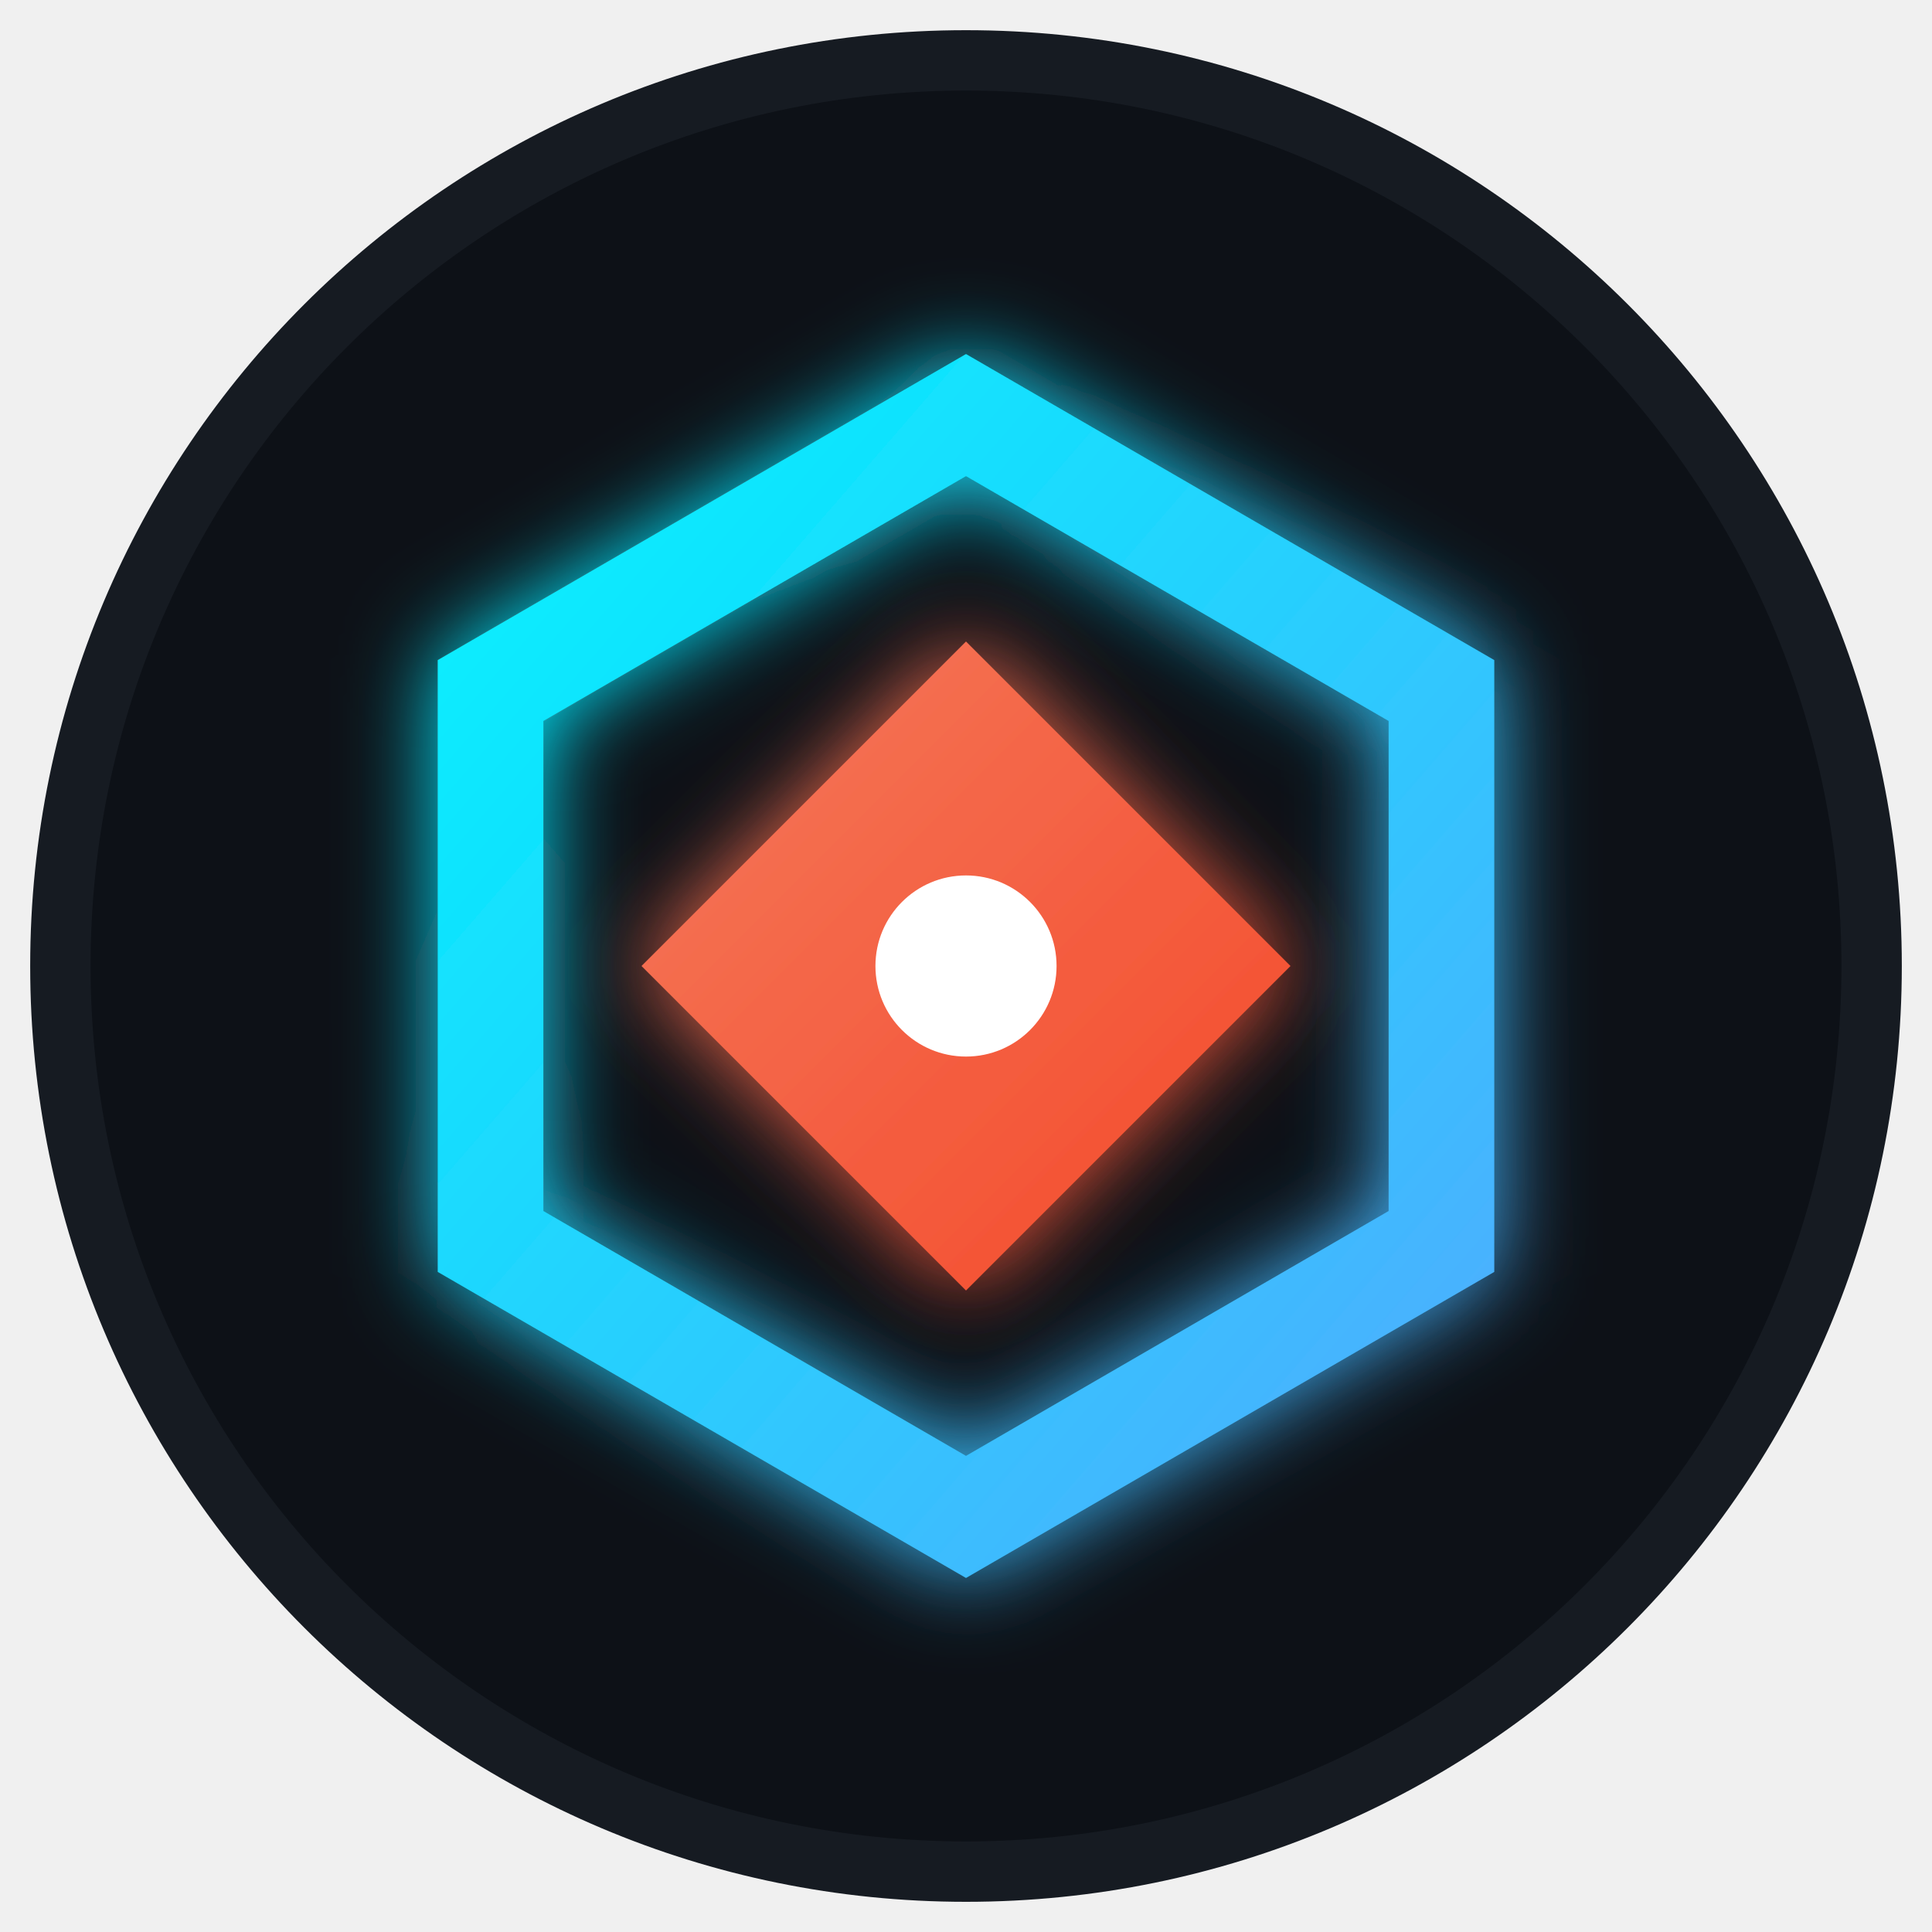
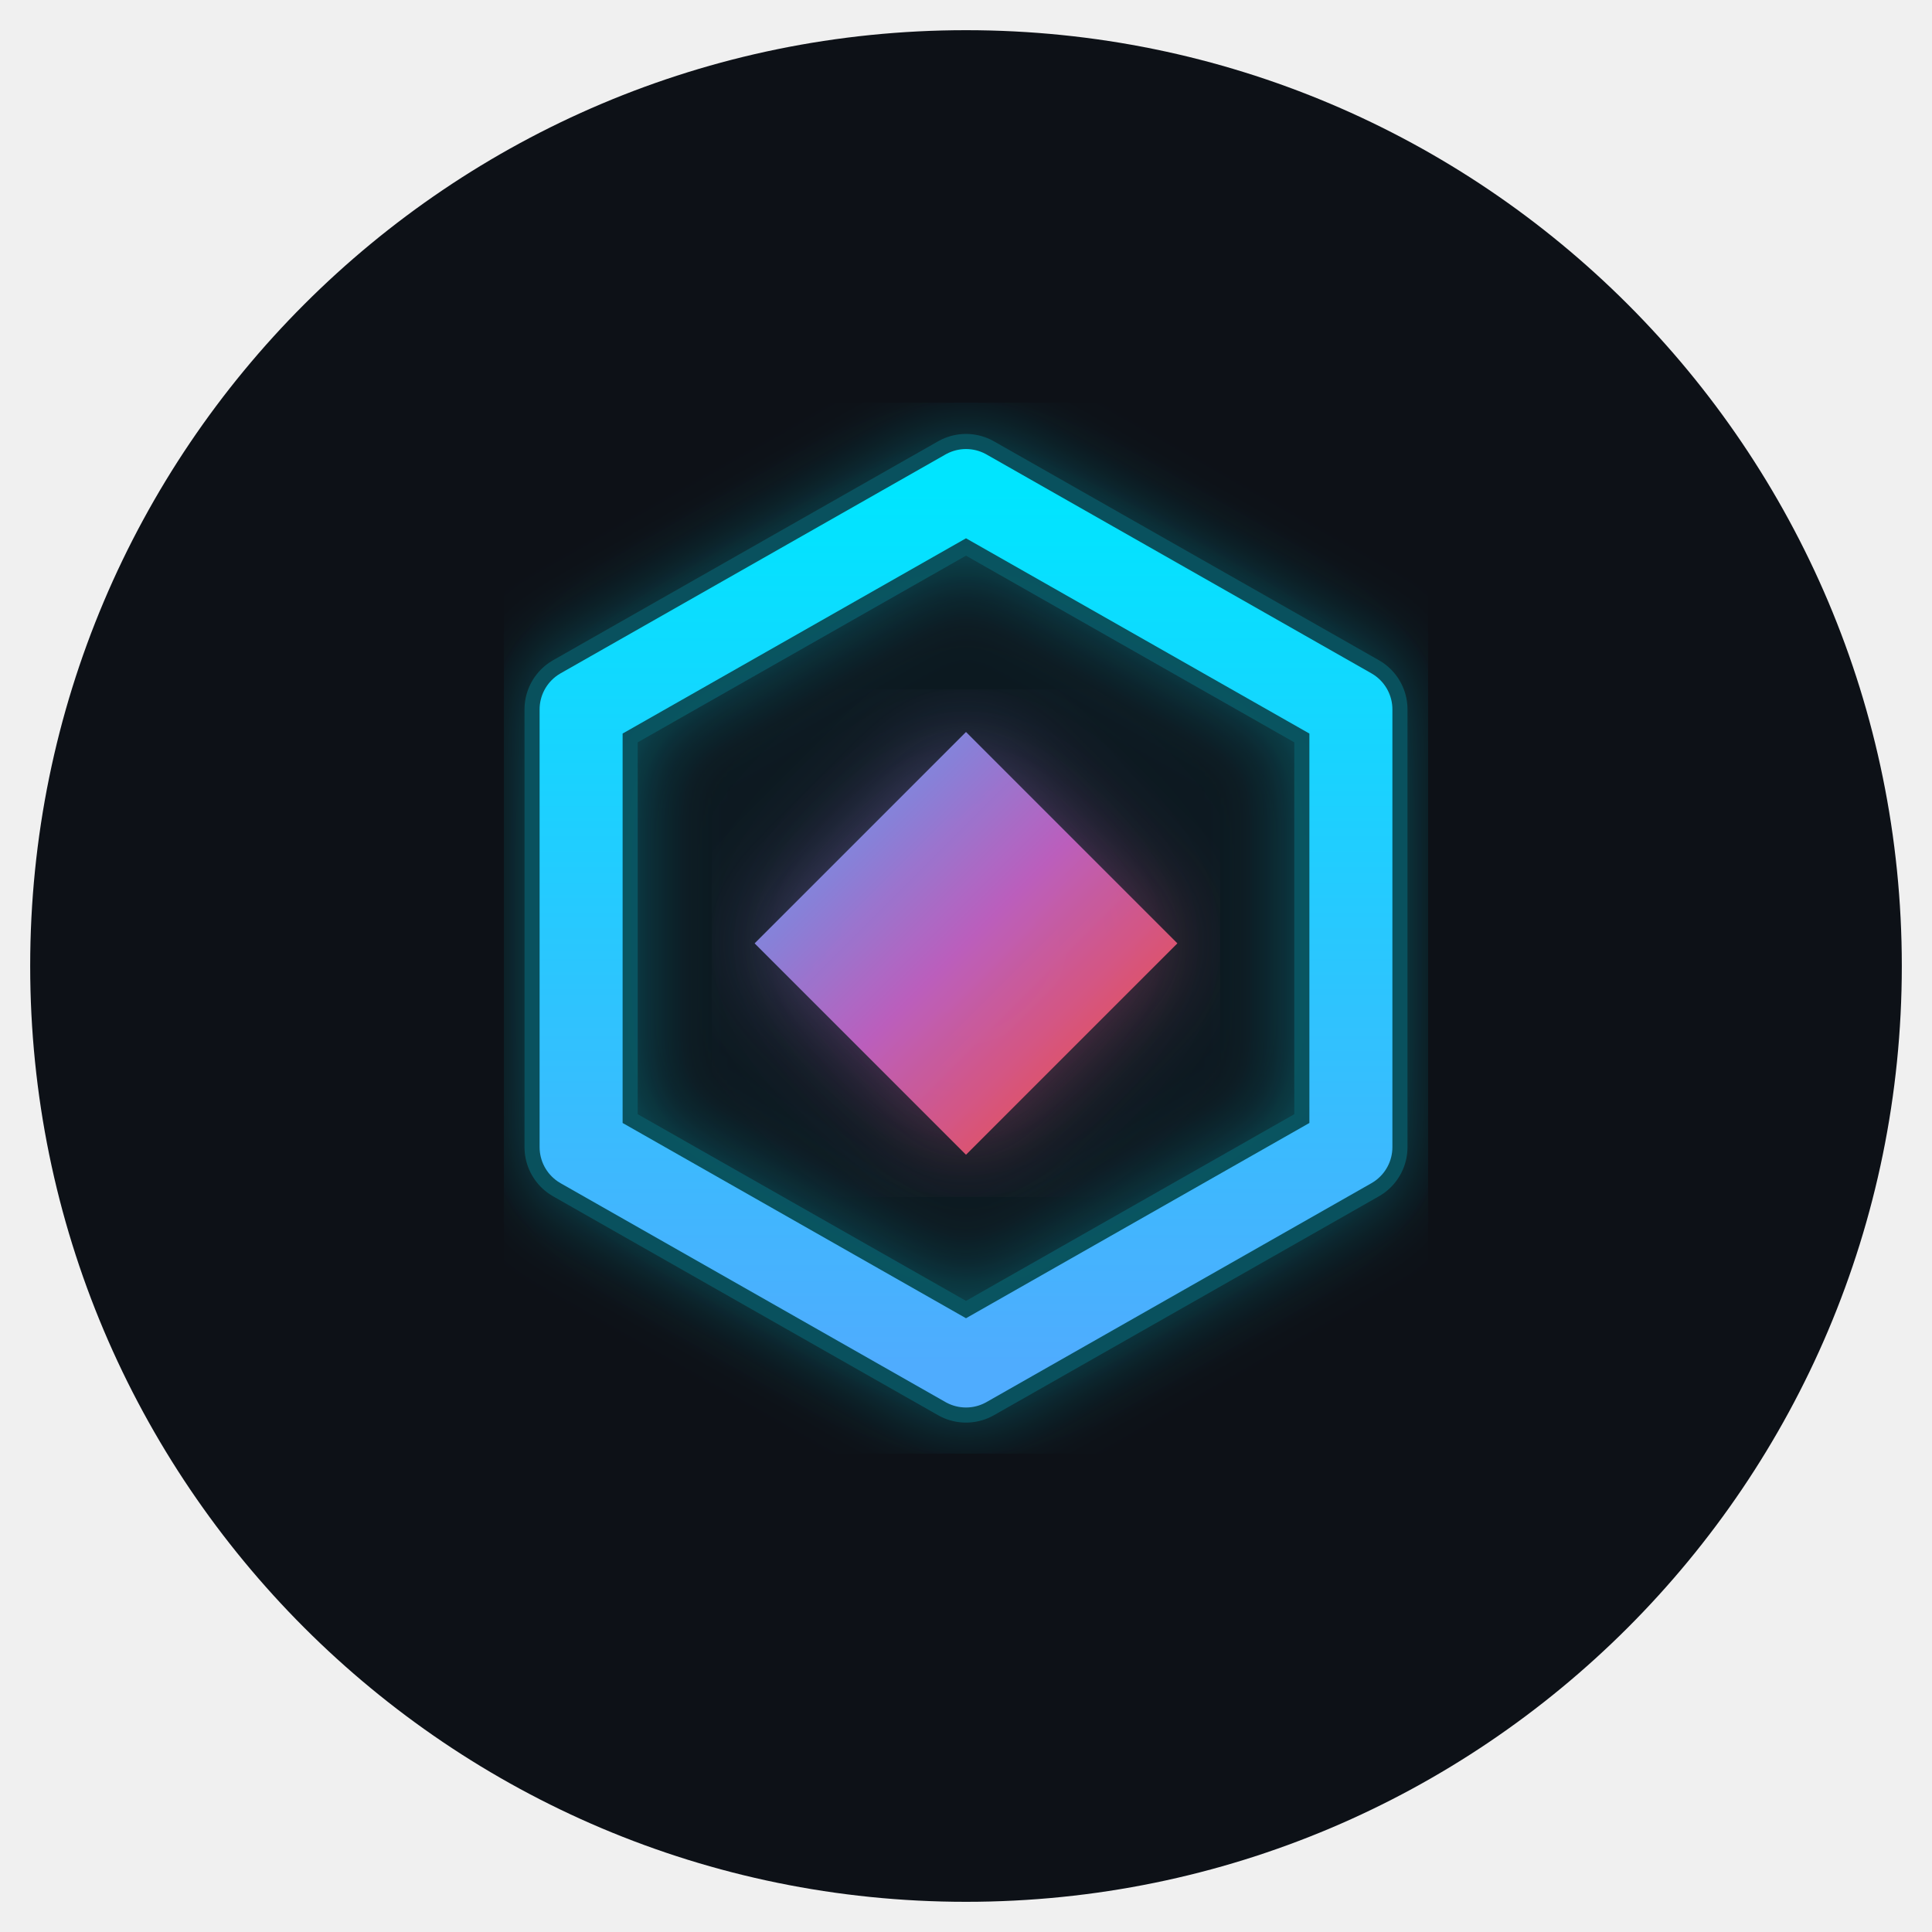
- <svg xmlns="http://www.w3.org/2000/svg" viewBox="0 0 512 512" width="100%" height="100%">
+ <svg xmlns="http://www.w3.org/2000/svg" viewBox="0 0 512 512" width="512" height="512">
  <defs>
-     <linearGradient id="coreGrad" x1="0%" y1="0%" x2="100%" y2="100%">
-       <stop offset="0%" stop-color="#00f2fe" />
+     <linearGradient id="hexGrad" x1="50%" y1="0%" x2="50%" y2="100%">
+       <stop offset="0%" stop-color="#00e5ff" />
      <stop offset="100%" stop-color="#4facfe" />
    </linearGradient>
-     <linearGradient id="accentGrad" x1="0%" y1="0%" x2="100%" y2="100%">
-       <stop offset="0%" stop-color="#ff7e5f" />
+     <linearGradient id="diamGrad" x1="0%" y1="0%" x2="100%" y2="100%">
+       <stop offset="0%" stop-color="#4facfe" />
+       <stop offset="50%" stop-color="#c060c0" />
      <stop offset="100%" stop-color="#ff4b2b" />
    </linearGradient>
-     <filter id="glow" x="-20%" y="-20%" width="140%" height="140%">
+     <filter id="hexGlow">
+       <feGaussianBlur stdDeviation="10" result="blur" />
+       <feComposite in="SourceGraphic" in2="blur" operator="over" />
+     </filter>
+     <filter id="diamGlow">
      <feGaussianBlur stdDeviation="12" result="blur" />
      <feComposite in="SourceGraphic" in2="blur" operator="over" />
    </filter>
+     <filter id="softGlow">
+       <feGaussianBlur stdDeviation="20" />
+     </filter>
  </defs>
-   <circle cx="256" cy="256" r="240" fill="#0d1117" stroke="#161b22" stroke-width="16" />
-   <polygon points="256,110 382,183 382,329 256,402 130,329 130,183" fill="none" stroke="url(#coreGrad)" stroke-width="28" filter="url(#glow)" />
-   <polygon points="256,170 342,256 256,342 170,256" fill="url(#accentGrad)" opacity="0.95" filter="url(#glow)" />
-   <circle cx="256" cy="256" r="24" fill="#ffffff" />
+   <circle cx="256" cy="256" r="248" fill="#0d1117" />
+   <polygon points="256,130 358,188 358,304 256,362 154,304 154,188" fill="#00e5ff" opacity="0.04" filter="url(#softGlow)" />
+   <polygon points="256,194 312,250 256,306 200,250" fill="#c060c0" opacity="0.08" filter="url(#softGlow)" />
+   <polygon points="256,130 358,188 358,304 256,362 154,304 154,188" fill="none" stroke="#00e5ff" stroke-width="30" stroke-linejoin="round" opacity="0.3" filter="url(#hexGlow)" />
+   <polygon points="256,130 358,188 358,304 256,362 154,304 154,188" fill="none" stroke="url(#hexGrad)" stroke-width="22" stroke-linejoin="round" />
+   <polygon points="256,194 312,250 256,306 200,250" fill="url(#diamGrad)" opacity="0.4" filter="url(#diamGlow)" />
+   <polygon points="256,194 312,250 256,306 200,250" fill="url(#diamGrad)" opacity="0.95" />
</svg>
